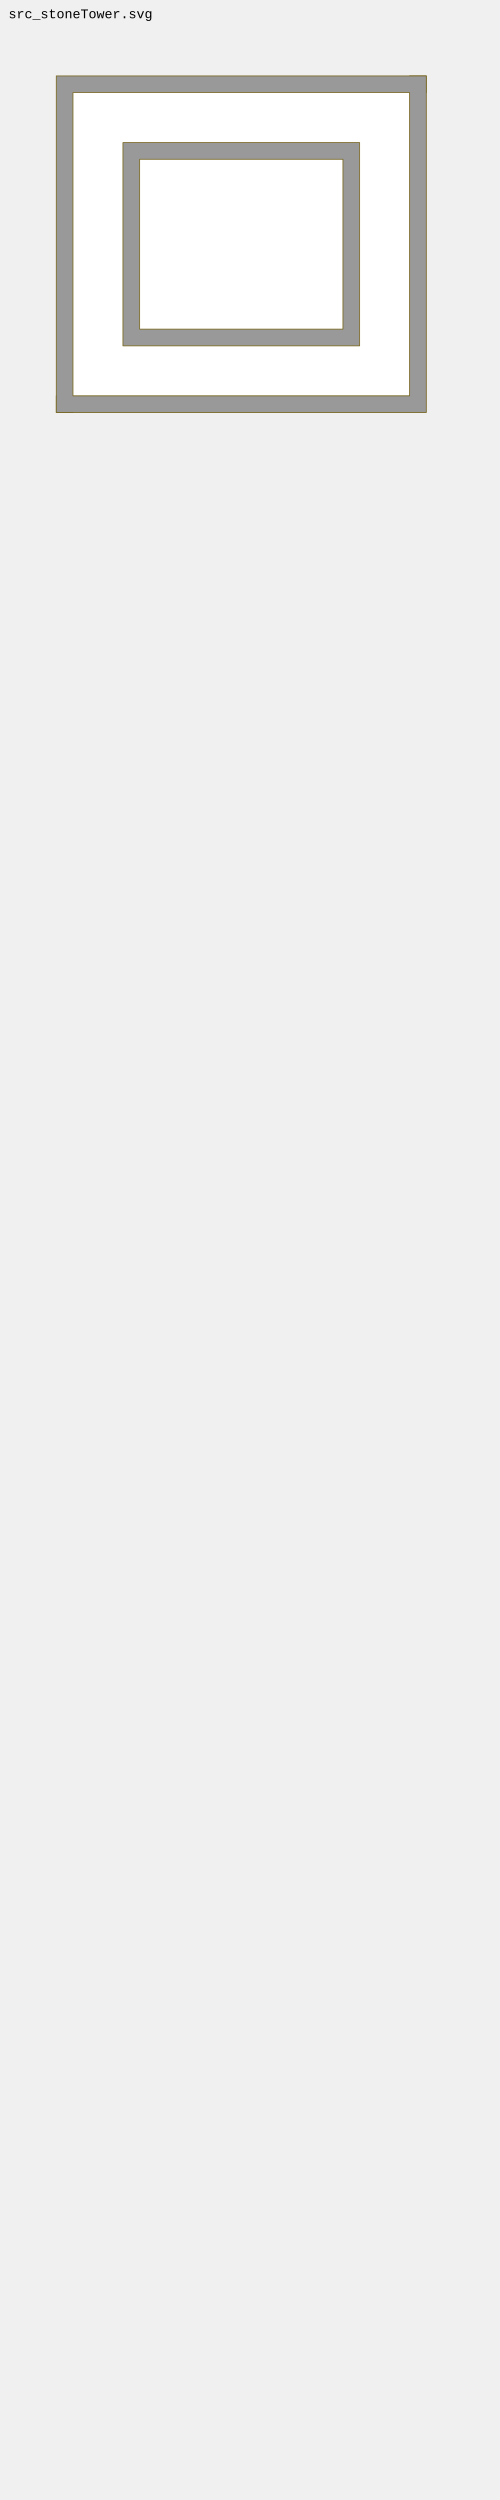
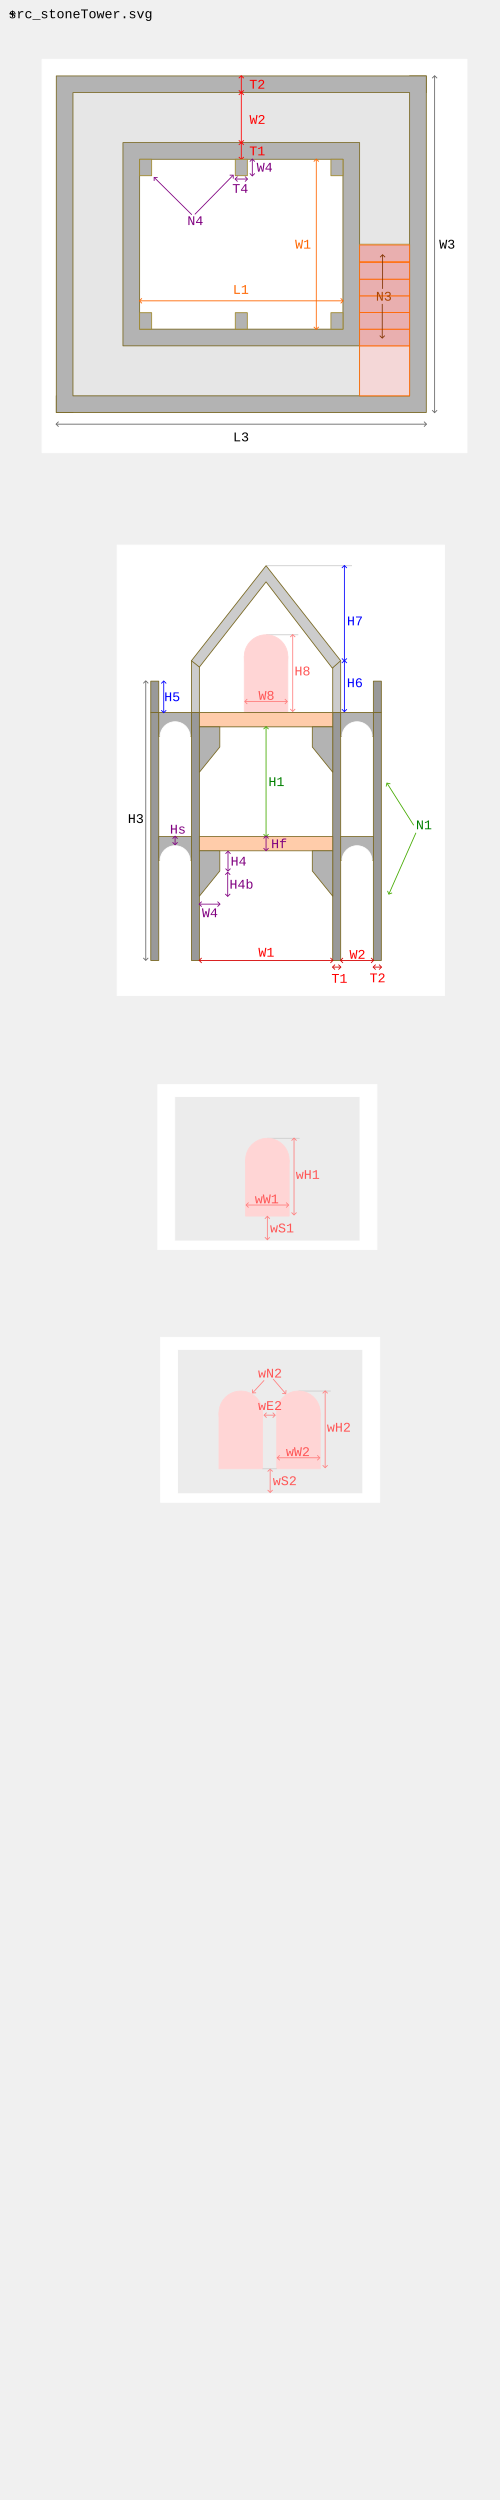
<svg xmlns="http://www.w3.org/2000/svg" width="600" height="3000" viewBox="0 0 158.75 793.75" version="1.1" id="svg1">
  <defs id="defs1">
+     <rect x="486.516" y="1588.834" width="50.904" height="43.696" id="rect46" />
+     <rect x="333.791" y="1521.645" width="49.162" height="30.898" id="rect44" />
+     <rect x="463.151" y="596.936" width="61.796" height="47.143" id="rect41" />
+     <rect x="204.742" y="722.341" width="28.605" height="22.762" id="rect39" />
+     <rect x="192.129" y="738.783" width="28.38" height="22.435" id="rect38" />
+     <rect x="137.926" y="723.076" width="40.356" height="38.543" id="rect36" />
+     <rect x="144.615" y="738.684" width="33.667" height="30.579" id="rect35" />
+     <rect x="225.205" y="804.94" width="28.668" height="36.313" id="rect34" />
+     <rect x="304.839" y="1061.179" width="38.647" height="34.168" id="rect33" />
+     <rect x="298.149" y="1048.191" width="37.587" height="31.963" id="rect32" />
+     <rect x="315.909" y="1059.131" width="33.843" height="29.179" id="rect31" />
+     <rect x="302.29" y="1048.191" width="33.128" height="40.119" id="rect30" />
+     <rect x="70.274" y="782.573" width="57.661" height="51.823" id="rect29" />
+     <rect x="287.63" y="901.18" width="34.986" height="19.821" id="rect28" />
+     <rect x="271.863" y="901.631" width="34.912" height="23.425" id="rect27" />
+     <rect x="300" y="917.172" width="33.804" height="22.524" id="rect26" />
+     <rect x="351.147" y="973.482" width="23.13" height="20.271" id="rect25" />
+     <rect x="64.418" y="747.342" width="36.489" height="44.597" id="rect24" />
+     <rect x="76.581" y="718.512" width="39.642" height="39.642" id="rect22" />
+     <rect x="279.674" y="273.622" width="30.898" height="28.668" id="rect18" />
+     <rect x="281.904" y="231.257" width="40.454" height="30.261" id="rect17" />
+     <rect x="573.007" y="220.734" width="33.335" height="32.885" id="rect12" />
+     <rect x="252.267" y="557.691" width="56.362" height="48.652" id="rect8" />
+     <rect x="426.152" y="560.394" width="65.896" height="43.246" id="rect7" />
+     <rect x="239.654" y="240.104" width="41.606" height="24.326" id="rect6" />
+     <rect x="283.801" y="265.782" width="51.805" height="27.271" id="rect5" />
+     <rect x="260.826" y="341.912" width="50.003" height="30.182" id="rect4" />
+     <marker style="overflow:visible" id="ArrowWide" refX="0" refY="0" orient="auto-start-reverse" markerWidth="1" markerHeight="1" viewBox="0 0 1 1" preserveAspectRatio="xMidYMid">
+       <path style="fill:none;stroke:context-stroke;stroke-width:1;stroke-linecap:butt" d="M 3,-3 0,0 3,3" transform="rotate(180,0.125,0)" id="path2" />
+     </marker>
    <rect x="10.193" y="7.645" width="280.311" height="84.093" id="rect1" />
+     <marker style="overflow:visible" id="ArrowWide-7" refX="0" refY="0" orient="auto-start-reverse" markerWidth="1" markerHeight="1" viewBox="0 0 1 1" preserveAspectRatio="xMidYMid">
+       <path style="fill:none;stroke:context-stroke;stroke-width:1;stroke-linecap:butt" d="M 3,-3 0,0 3,3" transform="rotate(180,0.125,0)" id="path2-5" />
+     </marker>
+     <rect x="239.654" y="240.104" width="41.606" height="24.326" id="rect6-5" />
+     <rect x="283.801" y="265.782" width="51.805" height="27.271" id="rect5-0" />
+     <marker style="overflow:visible" id="ArrowWide-4" refX="0" refY="0" orient="auto-start-reverse" markerWidth="1" markerHeight="1" viewBox="0 0 1 1" preserveAspectRatio="xMidYMid">
+       <path style="fill:none;stroke:context-stroke;stroke-width:1;stroke-linecap:butt" d="M 3,-3 0,0 3,3" transform="rotate(180,0.125,0)" id="path2-3" />
+     </marker>
+     <marker style="overflow:visible" id="ArrowWide-43" refX="0" refY="0" orient="auto-start-reverse" markerWidth="1" markerHeight="1" viewBox="0 0 1 1" preserveAspectRatio="xMidYMid">
+       <path style="fill:none;stroke:context-stroke;stroke-width:1;stroke-linecap:butt" d="M 3,-3 0,0 3,3" transform="rotate(180,0.125,0)" id="path2-1" />
+     </marker>
+     <marker style="overflow:visible" id="ArrowWide-43-9" refX="0" refY="0" orient="auto-start-reverse" markerWidth="1" markerHeight="1" viewBox="0 0 1 1" preserveAspectRatio="xMidYMid">
+       <path style="fill:none;stroke:context-stroke;stroke-width:1;stroke-linecap:butt" d="M 3,-3 0,0 3,3" transform="rotate(180,0.125,0)" id="path2-1-2" />
+     </marker>
+     <marker style="overflow:visible" id="ArrowWide-43-9-4" refX="0" refY="0" orient="auto-start-reverse" markerWidth="1" markerHeight="1" viewBox="0 0 1 1" preserveAspectRatio="xMidYMid">
+       <path style="fill:none;stroke:context-stroke;stroke-width:1;stroke-linecap:butt" d="M 3,-3 0,0 3,3" transform="rotate(180,0.125,0)" id="path2-1-2-8" />
+     </marker>
+     <marker style="overflow:visible" id="ArrowWide-43-9-2" refX="0" refY="0" orient="auto-start-reverse" markerWidth="1" markerHeight="1" viewBox="0 0 1 1" preserveAspectRatio="xMidYMid">
+       <path style="fill:none;stroke:context-stroke;stroke-width:1;stroke-linecap:butt" d="M 3,-3 0,0 3,3" transform="rotate(180,0.125,0)" id="path2-1-2-6" />
+     </marker>
+     <marker style="overflow:visible" id="ArrowWide-49" refX="0" refY="0" orient="auto-start-reverse" markerWidth="1" markerHeight="1" viewBox="0 0 1 1" preserveAspectRatio="xMidYMid">
+       <path style="fill:none;stroke:context-stroke;stroke-width:1;stroke-linecap:butt" d="M 3,-3 0,0 3,3" transform="rotate(180,0.125,0)" id="path2-0" />
+     </marker>
+     <rect x="426.152" y="560.394" width="65.896" height="43.246" id="rect7-5" />
+     <marker style="overflow:visible" id="ArrowWide-9" refX="0" refY="0" orient="auto-start-reverse" markerWidth="1" markerHeight="1" viewBox="0 0 1 1" preserveAspectRatio="xMidYMid">
+       <path style="fill:none;stroke:context-stroke;stroke-width:1;stroke-linecap:butt" d="M 3,-3 0,0 3,3" transform="rotate(180,0.125,0)" id="path2-39" />
+     </marker>
+     <marker style="overflow:visible" id="ArrowWide-9-1" refX="0" refY="0" orient="auto-start-reverse" markerWidth="1" markerHeight="1" viewBox="0 0 1 1" preserveAspectRatio="xMidYMid">
+       <path style="fill:none;stroke:context-stroke;stroke-width:1;stroke-linecap:butt" d="M 3,-3 0,0 3,3" transform="rotate(180,0.125,0)" id="path2-39-5" />
+     </marker>
+     <marker style="overflow:visible" id="ArrowWide-47" refX="0" refY="0" orient="auto-start-reverse" markerWidth="1" markerHeight="1" viewBox="0 0 1 1" preserveAspectRatio="xMidYMid">
+       <path style="fill:none;stroke:context-stroke;stroke-width:1;stroke-linecap:butt" d="M 3,-3 0,0 3,3" transform="rotate(180,0.125,0)" id="path2-6" />
+     </marker>
+     <marker style="overflow:visible" id="ArrowWide-8" refX="0" refY="0" orient="auto-start-reverse" markerWidth="1" markerHeight="1" viewBox="0 0 1 1" preserveAspectRatio="xMidYMid">
+       <path style="fill:none;stroke:context-stroke;stroke-width:1;stroke-linecap:butt" d="M 3,-3 0,0 3,3" transform="rotate(180,0.125,0)" id="path2-8" />
+     </marker>
+     <marker style="overflow:visible" id="ArrowWide-3" refX="0" refY="0" orient="auto-start-reverse" markerWidth="1" markerHeight="1" viewBox="0 0 1 1" preserveAspectRatio="xMidYMid">
+       <path style="fill:none;stroke:context-stroke;stroke-width:1;stroke-linecap:butt" d="M 3,-3 0,0 3,3" transform="rotate(180,0.125,0)" id="path2-03" />
+     </marker>
+     <rect x="225.205" y="804.94" width="28.668" height="36.313" id="rect34-9" />
+     <marker style="overflow:visible" id="ArrowWide-47-5" refX="0" refY="0" orient="auto-start-reverse" markerWidth="1" markerHeight="1" viewBox="0 0 1 1" preserveAspectRatio="xMidYMid">
+       <path style="fill:none;stroke:context-stroke;stroke-width:1;stroke-linecap:butt" d="M 3,-3 0,0 3,3" transform="rotate(180,0.125,0)" id="path2-6-4" />
+     </marker>
+     <rect x="192.129" y="738.783" width="38.573" height="23.072" id="rect38-5" />
+     <rect x="204.742" y="722.341" width="48.992" height="24.037" id="rect39-9" />
+     <marker style="overflow:visible" id="ArrowWide-3-2" refX="0" refY="0" orient="auto-start-reverse" markerWidth="1" markerHeight="1" viewBox="0 0 1 1" preserveAspectRatio="xMidYMid">
+       <path style="fill:none;stroke:context-stroke;stroke-width:1;stroke-linecap:butt" d="M 3,-3 0,0 3,3" transform="rotate(180,0.125,0)" id="path2-03-1" />
+     </marker>
+     <marker style="overflow:visible" id="ArrowWide-3-5" refX="0" refY="0" orient="auto-start-reverse" markerWidth="1" markerHeight="1" viewBox="0 0 1 1" preserveAspectRatio="xMidYMid">
+       <path style="fill:none;stroke:context-stroke;stroke-width:1;stroke-linecap:butt" d="M 3,-3 0,0 3,3" transform="rotate(180,0.125,0)" id="path2-03-0" />
+     </marker>
+     <marker style="overflow:visible" id="ArrowWide-47-5-4" refX="0" refY="0" orient="auto-start-reverse" markerWidth="1" markerHeight="1" viewBox="0 0 1 1" preserveAspectRatio="xMidYMid">
+       <path style="fill:none;stroke:context-stroke;stroke-width:1;stroke-linecap:butt" d="M 3,-3 0,0 3,3" transform="rotate(180,0.125,0)" id="path2-6-4-6" />
+     </marker>
+     <rect x="192.129" y="738.783" width="38.573" height="23.072" id="rect38-5-5" />
+     <rect x="204.742" y="722.341" width="48.992" height="24.037" id="rect39-9-8" />
+     <marker style="overflow:visible" id="ArrowWide-3-2-6" refX="0" refY="0" orient="auto-start-reverse" markerWidth="1" markerHeight="1" viewBox="0 0 1 1" preserveAspectRatio="xMidYMid">
+       <path style="fill:none;stroke:context-stroke;stroke-width:1;stroke-linecap:butt" d="M 3,-3 0,0 3,3" transform="rotate(180,0.125,0)" id="path2-03-1-2" />
+     </marker>
+     <rect x="333.791" y="1521.645" width="49.162" height="30.898" id="rect44-4" />
+     <marker style="overflow:visible" id="ArrowWide-47-5-4-3" refX="0" refY="0" orient="auto-start-reverse" markerWidth="1" markerHeight="1" viewBox="0 0 1 1" preserveAspectRatio="xMidYMid">
+       <path style="fill:none;stroke:context-stroke;stroke-width:1;stroke-linecap:butt" d="M 3,-3 0,0 3,3" transform="rotate(180,0.125,0)" id="path2-6-4-6-3" />
+     </marker>
+     <rect x="192.129" y="738.783" width="38.573" height="23.072" id="rect38-5-5-0" />
  </defs>
  <g id="layer1">
+     <rect style="fill:#ffffff;stroke:#ffffff;stroke-width:0.265;stroke-linejoin:round" id="rect45" width="69.577" height="52.378" x="50.099" y="344.365" />
+     <rect style="fill:#ececec;stroke:#ffffff;stroke-width:0.265;stroke-linejoin:round" id="rect43" width="58.827" height="45.848" x="55.474" y="348.175" />
+     <rect style="fill:#ffffff;stroke:#ffffff;stroke-width:0.265;stroke-linejoin:round" id="rect42" width="103.933" height="143.027" x="37.187" y="173.062" />
+     <path style="fill:#ffd5d5;stroke:#cccccc;stroke-width:0.265;stroke-linejoin:round" d="M 84.472,201.538 H 94.71" id="path37-4" />
+     <path style="fill:#ffd5d5;stroke:#cccccc;stroke-width:0.265;stroke-linejoin:round" d="M 84.472,179.609 H 111.754" id="path37" />
+     <circle style="fill:#ffd5d5;stroke:#ffd5d5;stroke-width:0.265;stroke-linejoin:round" id="path36" cx="84.472" cy="208.449" r="6.911" />
+     <rect style="fill:#ffd5d5;stroke:#ffd5d5;stroke-width:0.265;stroke-linejoin:round" id="rect37" width="13.822" height="17.769" x="77.561" y="208.449" />
+     <rect style="fill:#ffffff;stroke:#ffffff;stroke-width:0.265;stroke-linejoin:round;stroke-dasharray:none" id="rect9" width="134.922" height="124.91" x="13.349" y="18.832" />
    <rect style="fill:none;stroke:#786721;stroke-width:0.265;stroke-linejoin:round" id="rect3-1" width="5.292" height="5.292" x="130.055" y="24.109" />
    <rect style="fill:none;stroke:#786721;stroke-width:0.265;stroke-linejoin:round" id="rect3" width="5.292" height="5.292" x="108.889" y="45.276" />
    <rect style="fill:none;stroke:#786721;stroke-width:0.265;stroke-linejoin:round" id="rect3-36" width="15.875" height="15.875" x="114.18" y="29.401" />
    <rect style="fill:none;stroke:#786721;stroke-width:0.265;stroke-linejoin:round" id="rect3-36-9" width="15.875" height="15.875" x="23.164" y="109.798" />
    <rect style="fill:none;stroke:#786721;stroke-width:0.265;stroke-linejoin:round" id="rect3-1-7" width="5.292" height="5.292" x="17.873" y="125.673" />
    <rect style="fill:none;stroke:#786721;stroke-width:0.265;stroke-linejoin:round" id="rect3-3" width="5.292" height="5.292" x="39.039" y="104.506" />
-     <rect style="fill:#999999;stroke:#786721;stroke-width:0.265;stroke-linejoin:round" id="rect2-1-0-7" width="117.475" height="106.855" x="17.873" y="24.109" ry="0" />
-     <rect style="fill:#ffffff;stroke:#786721;stroke-width:0.265;stroke-linejoin:round" id="rect2-1-0" width="106.891" height="96.272" x="23.164" y="29.401" ry="0" />
-     <text xml:space="preserve" transform="scale(0.2645833)" id="text1" style="font-size:16px;line-height:normal;font-family:'Liberation Mono';-inkscape-font-specification:'Liberation Mono';text-decoration-color:#000000;white-space:pre;shape-inside:url(#rect1);fill:#000000;stroke-width:1;-inkscape-stroke:none;stop-color:#000000">
-       <tspan x="10.193" y="21.881" id="tspan2">src_stoneTower.svg</tspan>
-     </text>
-     <rect style="fill:#999999;stroke:#786721;stroke-width:0.265;stroke-linejoin:round" id="rect2-1" width="75.141" height="64.522" x="39.039" y="45.276" ry="0" />
+     <rect style="fill:#b3b3b3;stroke:#786721;stroke-width:0.265;stroke-linejoin:round" id="rect2-1-0-7" width="117.475" height="106.855" x="17.873" y="24.109" ry="0" />
+     <rect style="fill:#e6e6e6;stroke:#786721;stroke-width:0.265;stroke-linejoin:round" id="rect2-1-0" width="106.891" height="96.272" x="23.164" y="29.401" ry="0" />
+     <text xml:space="preserve" transform="scale(0.2645833)" id="text1" style="font-size:16px;line-height:normal;font-family:'Liberation Mono';-inkscape-font-specification:'Liberation Mono';text-decoration-color:#000000;white-space:pre;shape-inside:url(#rect1);display:inline;fill:#000000;stroke-width:1;-inkscape-stroke:none;stop-color:#000000">
+       <tspan x="10.193" y="21.881" id="tspan4">src_stoneTower.svg</tspan>
+     </text>
+     <rect style="fill:#b3b3b3;stroke:#786721;stroke-width:0.265;stroke-linejoin:round" id="rect2-1" width="75.141" height="64.522" x="39.039" y="45.276" ry="0" />
    <rect style="fill:#ffffff;stroke:#786721;stroke-width:0.265;stroke-linejoin:round" id="rect2" width="64.558" height="53.939" x="44.331" y="50.568" ry="0" />
+     <rect style="fill:#b3b3b3;stroke:#a0892c;stroke-width:0.265;stroke-linejoin:round" id="rect11-2" width="3.821" height="5.222" x="105.067" y="50.568" />
+     <rect style="fill:#b3b3b3;stroke:#a0892c;stroke-width:0.265;stroke-linejoin:round" id="rect11-18" width="3.821" height="5.222" x="44.331" y="50.568" />
+     <path style="fill:#999999;stroke:#ff6600;stroke-width:0.265;stroke-linejoin:round;stroke-dasharray:none;marker-start:url(#ArrowWide);marker-end:url(#ArrowWide)" d="M 100.422,50.568 V 104.506" id="path1" />
+     <path style="fill:#999999;stroke:#ff6600;stroke-width:0.265;stroke-linejoin:round;stroke-dasharray:none;marker-start:url(#ArrowWide);marker-end:url(#ArrowWide)" d="M 44.331,95.51 H 108.889" id="path3" />
+     <text xml:space="preserve" transform="matrix(0.2645833,0,0,0.2645833,4.916521,-0.9340915)" id="text3" style="font-size:16px;line-height:normal;font-family:'Liberation Mono';-inkscape-font-specification:'Liberation Mono';text-decoration-color:#000000;white-space:pre;shape-inside:url(#rect4);display:inline;fill:#ff6600;stroke-width:1;-inkscape-stroke:none;stop-color:#000000">
+       <tspan x="260.826" y="356.149" id="tspan5">L1</tspan>
+     </text>
+     <text xml:space="preserve" transform="matrix(0.2645833,0,0,0.2645833,18.59851,4.843104)" id="text4" style="font-size:16px;line-height:normal;font-family:'Liberation Mono';-inkscape-font-specification:'Liberation Mono';text-decoration-color:#000000;white-space:pre;shape-inside:url(#rect5);display:inline;fill:#ff6600;stroke-width:1;-inkscape-stroke:none;stop-color:#000000">
+       <tspan x="283.801" y="280.018" id="tspan6">W1</tspan>
+     </text>
+     <path style="fill:#55d400;stroke:#ff0000;stroke-width:0.265;stroke-linejoin:round;stroke-dasharray:none;marker-start:url(#ArrowWide);marker-end:url(#ArrowWide)" d="m 76.61,45.276 v 5.292" id="path5" />
+     <text xml:space="preserve" transform="matrix(0.2645833,0,0,0.2645833,15.73293,-17.9787)" id="text5" style="font-size:16px;line-height:normal;font-family:'Liberation Mono';-inkscape-font-specification:'Liberation Mono';text-decoration-color:#000000;white-space:pre;shape-inside:url(#rect6);display:inline;fill:#ff0000;stroke:none;stroke-width:1;-inkscape-stroke:none;stop-color:#000000">
+       <tspan x="239.654" y="254.342" id="tspan7">T1</tspan>
+     </text>
+     <path style="fill:#55d400;stroke:#ff0000;stroke-width:0.265;stroke-linejoin:round;stroke-dasharray:none;marker-start:url(#ArrowWide-7);marker-end:url(#ArrowWide-7)" d="m 76.61,24.109 v 5.292" id="path5-9" />
+     <text xml:space="preserve" transform="matrix(0.2645833,0,0,0.2645833,15.73292,-39.14536)" id="text5-1" style="font-size:16px;line-height:normal;font-family:'Liberation Mono';-inkscape-font-specification:'Liberation Mono';text-decoration-color:#000000;white-space:pre;shape-inside:url(#rect6-5);display:inline;fill:#ff0000;stroke:none;stroke-width:1;-inkscape-stroke:none;stop-color:#000000">
+       <tspan x="239.654" y="254.342" id="tspan8">T2</tspan>
+     </text>
+     <path style="fill:#55d400;stroke:#ff0000;stroke-width:0.265;stroke-linejoin:round;stroke-dasharray:none;marker-start:url(#ArrowWide);marker-end:url(#ArrowWide)" d="m 76.61,29.401 3e-6,15.875" id="path6" />
+     <text xml:space="preserve" transform="matrix(0.2645833,0,0,0.2645833,4.13105,-34.75579)" id="text4-6" style="font-size:16px;line-height:normal;font-family:'Liberation Mono';-inkscape-font-specification:'Liberation Mono';text-decoration-color:#000000;white-space:pre;shape-inside:url(#rect5-0);display:inline;fill:#ff0000;stroke:none;stroke-width:1;-inkscape-stroke:none;stop-color:#000000">
+       <tspan x="283.801" y="280.018" id="tspan9">W2</tspan>
+     </text>
+     <path style="fill:#ff0000;stroke:#666666;stroke-width:0.265;stroke-linejoin:round;stroke-dasharray:none;marker-start:url(#ArrowWide);marker-end:url(#ArrowWide)" d="M 137.993,24.109 V 130.965" id="path7" />
+     <text xml:space="preserve" transform="matrix(0.2645833,0,0,0.2645833,26.69535,-73.10563)" id="text7" style="font-size:16px;line-height:normal;font-family:'Liberation Mono';-inkscape-font-specification:'Liberation Mono';text-decoration-color:#000000;white-space:pre;shape-inside:url(#rect7);display:inline;fill:#000000;stroke-width:1;-inkscape-stroke:none;stop-color:#000000">
+       <tspan x="426.152" y="574.631" id="tspan10">W3</tspan>
+     </text>
+     <path style="fill:#ff0000;stroke:#666666;stroke-width:0.265;stroke-linejoin:round;stroke-dasharray:none;marker-start:url(#ArrowWide);marker-end:url(#ArrowWide)" d="M 17.873,134.669 H 135.347" id="path8" />
+     <text xml:space="preserve" transform="matrix(0.2645833,0,0,0.2645833,7.245061,-11.20375)" id="text8" style="font-size:16px;line-height:normal;font-family:'Liberation Mono';-inkscape-font-specification:'Liberation Mono';text-decoration-color:#000000;white-space:pre;shape-inside:url(#rect8);display:inline;fill:#000000;stroke-width:1;-inkscape-stroke:none;stop-color:#000000">
+       <tspan x="252.268" y="571.928" id="tspan11">L3</tspan>
+     </text>
+     <rect style="fill:#ffffff;stroke:#a0892c;stroke-width:0.265;stroke-linejoin:round" id="rect10" width="15.875" height="48.136" x="114.18" y="77.537" />
+     <rect style="fill:#e9afaf;stroke:#ff6600;stroke-width:0.265;stroke-linejoin:round" id="rect40-7-1-5" width="15.875" height="5.292" x="114.18" y="93.923" />
+     <rect style="fill:#b3b3b3;stroke:#a0892c;stroke-width:0.265;stroke-linejoin:round" id="rect11" width="3.821" height="5.222" x="44.331" y="99.284" />
+     <rect style="fill:#b3b3b3;stroke:#a0892c;stroke-width:0.265;stroke-linejoin:round" id="rect11-3" width="3.821" height="5.222" x="105.067" y="99.284" />
+     <rect style="fill:#b3b3b3;stroke:#a0892c;stroke-width:0.265;stroke-linejoin:round" id="rect11-1" width="3.821" height="5.222" x="74.699" y="99.284" />
+     <rect style="fill:#b3b3b3;stroke:#a0892c;stroke-width:0.265;stroke-linejoin:round" id="rect11-36" width="3.821" height="5.222" x="74.699" y="50.568" />
+     <path style="fill:#b3b3b3;stroke:#800080;stroke-width:0.265;stroke-linejoin:round;marker-start:url(#ArrowWide)" d="M 48.987,56.376 60.905,68.176" id="path11" />
+     <path style="fill:#b3b3b3;stroke:#800080;stroke-width:0.265;stroke-linejoin:round;marker-end:url(#ArrowWide)" d="M 61.859,68.057 74.002,55.653" id="path12" />
+     <text xml:space="preserve" transform="matrix(0.2645833,0,0,0.2645833,-92.13297,9.296729)" id="text12" style="font-size:16px;line-height:normal;font-family:'Liberation Mono';-inkscape-font-specification:'Liberation Mono';text-decoration-color:#000000;white-space:pre;shape-inside:url(#rect12);display:inline;fill:#800080;stroke-width:1;-inkscape-stroke:none;stop-color:#000000">
+       <tspan x="573.008" y="234.971" id="tspan12">N4</tspan>
+     </text>
+     <path style="fill:#800080;stroke:#800080;stroke-width:0.265;stroke-linejoin:round;marker-start:url(#ArrowWide);marker-end:url(#ArrowWide)" d="m 80.108,50.568 v 5.222" id="path16" />
+     <path style="fill:#800080;stroke:#800080;stroke-width:0.265;stroke-linejoin:round;marker-start:url(#ArrowWide);marker-end:url(#ArrowWide)" d="m 74.699,56.848 h 3.821" id="path17" />
+     <text xml:space="preserve" transform="matrix(0.2645833,0,0,0.2645833,-0.8427923,-3.708286)" id="text17" style="font-size:16px;line-height:normal;font-family:'Liberation Mono';-inkscape-font-specification:'Liberation Mono';text-decoration-color:#000000;white-space:pre;shape-inside:url(#rect17);display:inline;fill:#800080;stroke-width:1;-inkscape-stroke:none;stop-color:#000000">
+       <tspan x="281.904" y="245.494" id="tspan13">T4</tspan>
+     </text>
+     <text xml:space="preserve" transform="matrix(0.2645833,0,0,0.2645833,7.500852,-21.65976)" id="text18" style="font-size:16px;line-height:normal;font-family:'Liberation Mono';-inkscape-font-specification:'Liberation Mono';text-decoration-color:#000000;white-space:pre;shape-inside:url(#rect18);display:inline;fill:#800080;stroke-width:1;-inkscape-stroke:none;stop-color:#000000">
+       <tspan x="279.674" y="287.859" id="tspan14">W4</tspan>
+     </text>
+     <rect style="fill:#999999;stroke:#786721;stroke-width:0.265;stroke-linejoin:round" id="rect19" width="2.528" height="78.717" x="47.871" y="226.218" />
+     <rect style="fill:#999999;stroke:#786721;stroke-width:0.265;stroke-linejoin:round" id="rect19-2" width="2.528" height="78.717" x="60.776" y="226.218" />
+     <rect style="fill:#999999;stroke:#786721;stroke-width:0.265;stroke-linejoin:round" id="rect19-2-3" width="2.528" height="9.945" x="47.871" y="216.273" />
+     <rect style="fill:#999999;stroke:#786721;stroke-width:0.265;stroke-linejoin:round" id="rect19-3" width="2.528" height="78.717" x="105.638" y="226.218" />
+     <rect style="fill:#999999;stroke:#786721;stroke-width:0.265;stroke-linejoin:round" id="rect19-2-1" width="2.528" height="78.717" x="118.544" y="226.218" />
+     <rect style="fill:#999999;stroke:#786721;stroke-width:0.265;stroke-linejoin:round" id="rect19-2-3-4" width="2.528" height="9.945" x="118.544" y="216.273" />
+     <rect style="fill:#ffccaa;stroke:#786721;stroke-width:0.265;stroke-linejoin:round" id="rect20" width="42.333" height="4.551" x="63.305" y="226.218" />
+     <path style="fill:#b3b3b3;stroke:#786721;stroke-width:0.265;stroke-linejoin:round" d="m 63.305,230.77 h 6.478 v 6.405 l -6.478,8.007 z" id="path20" />
+     <path style="fill:#b3b3b3;stroke:#786721;stroke-width:0.265;stroke-linejoin:round" d="m 105.638,230.77 h -6.478 v 6.405 l 6.478,8.007 z" id="path20-1" />
+     <rect style="fill:#b3b3b3;stroke:#786721;stroke-width:0.265;stroke-linejoin:round" id="rect21" width="10.378" height="7.572" x="108.167" y="226.218" />
+     <circle style="fill:#ffffff;stroke:#ffffff;stroke-width:0.265;stroke-linejoin:round" id="path21" cx="113.355" cy="233.921" r="4.767" />
+     <rect style="fill:#b3b3b3;stroke:#786721;stroke-width:0.265;stroke-linejoin:round" id="rect21-4" width="10.378" height="7.572" x="50.399" y="226.218" />
+     <circle style="fill:#ffffff;stroke:#ffffff;stroke-width:0.265;stroke-linejoin:round" id="path21-7" cx="55.588" cy="233.921" r="4.767" />
+     <rect style="fill:#ffccaa;stroke:#786721;stroke-width:0.265;stroke-linejoin:round" id="rect20-3" width="42.333" height="4.551" x="63.305" y="265.576" />
+     <path style="fill:#b3b3b3;stroke:#786721;stroke-width:0.265;stroke-linejoin:round" d="m 63.305,270.128 h 6.478 v 6.405 l -6.478,8.007 z" id="path20-7" />
+     <path style="fill:#b3b3b3;stroke:#786721;stroke-width:0.265;stroke-linejoin:round" d="m 105.638,270.128 h -6.478 v 6.405 l 6.478,8.007 z" id="path20-1-4" />
+     <rect style="fill:#b3b3b3;stroke:#786721;stroke-width:0.265;stroke-linejoin:round" id="rect21-5" width="10.378" height="7.572" x="108.167" y="265.576" />
+     <circle style="fill:#ffffff;stroke:#ffffff;stroke-width:0.265;stroke-linejoin:round" id="path21-2" cx="113.355" cy="273.28" r="4.767" />
+     <rect style="fill:#b3b3b3;stroke:#786721;stroke-width:0.265;stroke-linejoin:round" id="rect21-4-5" width="10.378" height="7.572" x="50.399" y="265.576" />
+     <circle style="fill:#ffffff;stroke:#ffffff;stroke-width:0.265;stroke-linejoin:round" id="path21-7-4" cx="55.588" cy="273.28" r="4.767" />
+     <path style="fill:#ffffff;stroke:#44aa00;stroke-width:0.265;stroke-linejoin:round;marker-start:url(#ArrowWide);marker-end:url(#ArrowWide)" d="m 84.472,230.77 2.9e-5,34.807" id="path22" />
+     <text xml:space="preserve" transform="matrix(0.2645833,0,0,0.2645833,64.95791,55.69431)" id="text22" style="font-size:16px;line-height:normal;font-family:'Liberation Mono';-inkscape-font-specification:'Liberation Mono';text-decoration-color:#000000;white-space:pre;shape-inside:url(#rect22);display:inline;fill:#008000;stroke-width:1;-inkscape-stroke:none;stop-color:#000000">
+       <tspan x="76.582" y="732.748" id="tspan15">H1</tspan>
+     </text>
+     <path style="fill:#008000;stroke:#44aa00;stroke-width:0.265;stroke-linejoin:round;marker-start:url(#ArrowWide)" d="m 123.48,283.838 8.582,-19.428" id="path23" />
+     <path style="fill:#008000;stroke:#44aa00;stroke-width:0.265;stroke-linejoin:round;marker-start:url(#ArrowWide)" d="m 122.884,248.677 8.462,13.349" id="path24" />
+     <text xml:space="preserve" transform="matrix(0.2645833,0,0,0.2645833,115.0172,61.78908)" id="text24" style="font-size:16px;line-height:normal;font-family:'Liberation Mono';-inkscape-font-specification:'Liberation Mono';text-decoration-color:#000000;white-space:pre;shape-inside:url(#rect24);display:inline;fill:#008000;stroke-width:1;-inkscape-stroke:none;stop-color:#000000">
+       <tspan x="64.418" y="761.578" id="tspan16">N1</tspan>
+     </text>
+     <path style="fill:#008000;stroke:#d40000;stroke-width:0.265;stroke-linejoin:round;marker-start:url(#ArrowWide);marker-end:url(#ArrowWide)" d="m 105.638,307.052 h 2.528" id="path25" />
+     <text xml:space="preserve" transform="matrix(0.2645833,0,0,0.2645833,12.32034,50.70452)" id="text25" style="font-size:16px;line-height:normal;font-family:'Liberation Mono';-inkscape-font-specification:'Liberation Mono';text-decoration-color:#000000;white-space:pre;shape-inside:url(#rect25);fill:#ff0000;stroke-width:1;-inkscape-stroke:none;stop-color:#000000">
+       <tspan x="351.146" y="987.719" id="tspan17">T1</tspan>
+     </text>
+     <path style="fill:#ff0000;stroke:#d40000;stroke-width:0.265;stroke-linejoin:round;marker-start:url(#ArrowWide);marker-end:url(#ArrowWide)" d="m 63.305,304.935 h 42.333" id="path26" />
+     <text xml:space="preserve" transform="matrix(0.2645833,0,0,0.2645833,2.658425,57.30293)" id="text26" style="font-size:16px;line-height:normal;font-family:'Liberation Mono';-inkscape-font-specification:'Liberation Mono';text-decoration-color:#000000;white-space:pre;shape-inside:url(#rect26);fill:#ff0000;stroke-width:1;-inkscape-stroke:none;stop-color:#000000">
+       <tspan x="300" y="931.408" id="tspan18">W1</tspan>
+     </text>
+     <path style="fill:#ff0000;stroke:#d40000;stroke-width:0.265;stroke-linejoin:round;marker-start:url(#ArrowWide);marker-end:url(#ArrowWide)" d="m 108.167,304.935 h 10.378" id="path27" />
+     <path style="fill:#008000;stroke:#d40000;stroke-width:0.265;stroke-linejoin:round;marker-start:url(#ArrowWide-4);marker-end:url(#ArrowWide-4)" d="m 118.544,307.052 h 2.528" id="path25-6" />
+     <text xml:space="preserve" transform="matrix(0.2645833,0,0,0.2645833,45.40868,69.54481)" id="text27" style="font-size:16px;line-height:normal;font-family:'Liberation Mono';-inkscape-font-specification:'Liberation Mono';text-decoration-color:#000000;white-space:pre;shape-inside:url(#rect27);fill:#ff0000;stroke-width:1;-inkscape-stroke:none;stop-color:#000000">
+       <tspan x="271.863" y="915.867" id="tspan19">T2</tspan>
+     </text>
+     <text xml:space="preserve" transform="matrix(0.2645833,0,0,0.2645833,34.86296,62.20625)" id="text28" style="font-size:16px;line-height:normal;font-family:'Liberation Mono';-inkscape-font-specification:'Liberation Mono';text-decoration-color:#000000;white-space:pre;shape-inside:url(#rect28);fill:#ff0000;stroke-width:1;-inkscape-stroke:none;stop-color:#000000">
+       <tspan x="287.629" y="915.416" id="tspan20">W2</tspan>
+     </text>
+     <path style="fill:#ff0000;stroke:#800080;stroke-width:0.265;stroke-linejoin:round;marker-start:url(#ArrowWide);marker-end:url(#ArrowWide)" d="m 63.305,287.062 h 6.478" id="path28" />
+     <text xml:space="preserve" transform="matrix(0.2645833,0,0,0.2645833,45.51743,80.38254)" id="text29" style="font-size:16px;line-height:normal;font-family:'Liberation Mono';-inkscape-font-specification:'Liberation Mono';text-decoration-color:#000000;white-space:pre;shape-inside:url(#rect29);fill:#800080;stroke-width:1;-inkscape-stroke:none;stop-color:#000000">
+       <tspan x="70.275" y="796.809" id="tspan21">W4</tspan>
+     </text>
+     <path style="fill:#ff0000;stroke:#800080;stroke-width:0.265;stroke-linejoin:round;marker-start:url(#ArrowWide-43);marker-end:url(#ArrowWide-43)" d="M 84.472,270.016 V 265.498" id="path28-0" />
+     <path style="fill:#ff0000;stroke:#800080;stroke-width:0.265;stroke-linejoin:round;marker-start:url(#ArrowWide-43-9);marker-end:url(#ArrowWide-43-9)" d="m 72.39,276.514 v -6.173" id="path28-0-9" />
+     <path style="fill:#ff0000;stroke:#800080;stroke-width:0.265;stroke-linejoin:round;marker-start:url(#ArrowWide-43-9-4);marker-end:url(#ArrowWide-43-9-4)" d="m 72.301,284.54 v -7.539" id="path28-0-9-2" />
+     <path style="fill:#ff0000;stroke:#800080;stroke-width:0.265;stroke-linejoin:round;marker-start:url(#ArrowWide-43-9-2);marker-end:url(#ArrowWide-43-9-2)" d="m 55.588,268.156 v -2.608" id="path28-0-9-1" />
+     <text xml:space="preserve" transform="matrix(0.2645833,0,0,0.2645833,6.087285,-11.81023)" id="text30" style="font-size:16px;line-height:normal;font-family:'Liberation Mono';-inkscape-font-specification:'Liberation Mono';text-decoration-color:#000000;white-space:pre;shape-inside:url(#rect30);fill:#800080;stroke-width:1;-inkscape-stroke:none;stop-color:#000000">
+       <tspan x="302.291" y="1062.428" id="tspan22">Hf</tspan>
+     </text>
+     <text xml:space="preserve" transform="matrix(0.2645833,0,0,0.2645833,-29.64219,-19.33154)" id="text31" style="font-size:16px;line-height:normal;font-family:'Liberation Mono';-inkscape-font-specification:'Liberation Mono';text-decoration-color:#000000;white-space:pre;shape-inside:url(#rect31);fill:#800080;stroke-width:1;-inkscape-stroke:none;stop-color:#000000">
+       <tspan x="315.908" y="1073.367" id="tspan23">Hs</tspan>
+     </text>
+     <text xml:space="preserve" transform="matrix(0.2645833,0,0,0.2645833,-5.669919,-6.279143)" id="text32" style="font-size:16px;line-height:normal;font-family:'Liberation Mono';-inkscape-font-specification:'Liberation Mono';text-decoration-color:#000000;white-space:pre;shape-inside:url(#rect32);fill:#800080;stroke-width:1;-inkscape-stroke:none;stop-color:#000000">
+       <tspan x="298.148" y="1062.428" id="tspan24">H4</tspan>
+     </text>
+     <text xml:space="preserve" transform="matrix(0.2645833,0,0,0.2645833,-7.801882,-2.38331)" id="text33" style="font-size:16px;line-height:normal;font-family:'Liberation Mono';-inkscape-font-specification:'Liberation Mono';text-decoration-color:#000000;white-space:pre;shape-inside:url(#rect33);fill:#800080;stroke-width:1;-inkscape-stroke:none;stop-color:#000000">
+       <tspan x="304.838" y="1075.416" id="tspan25">H4b</tspan>
+     </text>
+     <path style="fill:#ff0000;stroke:#666666;stroke-width:0.265;stroke-linejoin:round;stroke-dasharray:none;marker-start:url(#ArrowWide-49);marker-end:url(#ArrowWide-49)" d="m 46.283,216.229 v 88.627" id="path7-7" />
+     <text xml:space="preserve" transform="matrix(0.2645833,0,0,0.2645833,-72.16911,109.2623)" id="text7-7" style="font-size:16px;line-height:normal;font-family:'Liberation Mono';-inkscape-font-specification:'Liberation Mono';text-decoration-color:#000000;white-space:pre;shape-inside:url(#rect7-5);display:inline;fill:#000000;stroke-width:1;-inkscape-stroke:none;stop-color:#000000">
+       <tspan x="426.152" y="574.631" id="tspan26">H3</tspan>
+     </text>
+     <path style="fill:#800080;stroke:#0000ff;stroke-width:0.265;stroke-linejoin:round;marker-start:url(#ArrowWide);marker-end:url(#ArrowWide)" d="m 51.986,216.273 v 9.945" id="path33" />
+     <text xml:space="preserve" transform="matrix(0.2645833,0,0,0.2645833,-7.458549,5.878344)" id="text34" style="font-size:16px;line-height:normal;font-family:'Liberation Mono';-inkscape-font-specification:'Liberation Mono';text-decoration-color:#000000;white-space:pre;shape-inside:url(#rect34);fill:#0000ff;stroke-width:1;-inkscape-stroke:none;stop-color:#000000">
+       <tspan x="225.205" y="819.176" id="tspan27">H5</tspan>
+     </text>
+     <rect style="fill:#cccccc;stroke:#786721;stroke-width:0.265;stroke-linejoin:round" id="rect19-2-3-5" width="2.528" height="16.434" x="60.776" y="209.783" />
+     <rect style="fill:#cccccc;stroke:#786721;stroke-width:0.265;stroke-linejoin:round" id="rect19-2-3-5-8" width="2.528" height="16.434" x="105.638" y="209.783" />
+     <path style="fill:#800080;stroke:#0000ff;stroke-width:0.265;stroke-linejoin:round;marker-start:url(#ArrowWide-9);marker-end:url(#ArrowWide-9)" d="m 109.342,209.783 v 16.12" id="path33-5" />
+     <text xml:space="preserve" transform="matrix(0.2645833,0,0,0.2645833,71.86345,18.96305)" id="text35" style="font-size:16px;line-height:normal;font-family:'Liberation Mono';-inkscape-font-specification:'Liberation Mono';text-decoration-color:#000000;white-space:pre;shape-inside:url(#rect35);fill:#0000ff;stroke-width:1;-inkscape-stroke:none;stop-color:#000000">
+       <tspan x="144.615" y="752.92" id="tspan28">H6</tspan>
+     </text>
+     <path style="fill:#cccccc;stroke:#786721;stroke-width:0.265;stroke-linejoin:round" d="m 60.776,209.783 23.695,-30.174 23.695,30.174 -2.661,2.348 -21.034,-27.391 -21.167,27.054 z" id="path35" />
+     <path style="fill:#800080;stroke:#0000ff;stroke-width:0.265;stroke-linejoin:round;marker-start:url(#ArrowWide-9-1);marker-end:url(#ArrowWide-9-1)" d="M 109.342,179.609 V 209.783" id="path33-5-8" />
+     <text xml:space="preserve" transform="matrix(0.2645833,0,0,0.2645833,73.66128,3.455449)" id="text36" style="font-size:16px;line-height:normal;font-family:'Liberation Mono';-inkscape-font-specification:'Liberation Mono';text-decoration-color:#000000;white-space:pre;shape-inside:url(#rect36);fill:#0000ff;stroke-width:1;-inkscape-stroke:none;stop-color:#000000">
+       <tspan x="137.926" y="737.313" id="tspan29">H7</tspan>
+     </text>
+     <path style="fill:#ffd5d5;stroke:#ff8080;stroke-width:0.265;stroke-linejoin:round;marker-start:url(#ArrowWide);marker-end:url(#ArrowWide)" d="m 92.938,201.541 -1.9e-5,24.287" id="path38" />
+     <path style="fill:#ffd5d5;stroke:#ff8080;stroke-width:0.265;stroke-linejoin:round;marker-start:url(#ArrowWide-47);marker-end:url(#ArrowWide-47)" d="m 77.781,222.729 13.382,2e-5" id="path38-5" />
+     <text xml:space="preserve" transform="matrix(0.2645833,0,0,0.2645833,31.23654,22.94747)" id="text38" style="font-size:16px;line-height:normal;font-family:'Liberation Mono';-inkscape-font-specification:'Liberation Mono';text-decoration-color:#000000;white-space:pre;shape-inside:url(#rect38);fill:#ff5555;stroke-width:1;-inkscape-stroke:none;stop-color:#000000">
+       <tspan x="192.129" y="753.02" id="tspan30">W8</tspan>
+     </text>
+     <text xml:space="preserve" transform="matrix(0.2645833,0,0,0.2645833,39.31927,19.54697)" id="text39" style="font-size:16px;line-height:normal;font-family:'Liberation Mono';-inkscape-font-specification:'Liberation Mono';text-decoration-color:#000000;white-space:pre;shape-inside:url(#rect39);fill:#ff5555;stroke-width:1;-inkscape-stroke:none;stop-color:#000000">
+       <tspan x="204.742" y="736.576" id="tspan31">H8</tspan>
+     </text>
+     <rect style="fill:#f4d7d7;stroke:#ff6600;stroke-width:0.265;stroke-linejoin:round" id="rect40" width="15.875" height="15.875" x="114.18" y="109.798" />
+     <rect style="fill:#e9afaf;stroke:#ff6600;stroke-width:0.265;stroke-linejoin:round" id="rect40-7" width="15.875" height="5.292" x="114.18" y="104.506" />
+     <rect style="fill:#e9afaf;stroke:#ff6600;stroke-width:0.265;stroke-linejoin:round" id="rect40-7-1" width="15.875" height="5.292" x="114.18" y="99.215" />
+     <rect style="fill:#e9afaf;stroke:#ff6600;stroke-width:0.265;stroke-linejoin:round" id="rect40-7-1-1" width="15.875" height="5.292" x="114.18" y="88.631" />
+     <rect style="fill:#e9afaf;stroke:#ff6600;stroke-width:0.265;stroke-linejoin:round" id="rect40-7-1-3" width="15.875" height="5.292" x="114.18" y="83.34" />
+     <rect style="fill:#e9afaf;stroke:#ff6600;stroke-width:0.265;stroke-linejoin:round" id="rect40-7-1-0" width="15.875" height="5.292" x="114.18" y="77.784" />
+     <text xml:space="preserve" transform="matrix(0.2645833,0,0,0.2645833,-3.202611,-66.24348)" id="text40" style="font-size:16px;line-height:normal;font-family:'Liberation Mono';-inkscape-font-specification:'Liberation Mono';text-decoration-color:#000000;white-space:pre;shape-inside:url(#rect41);fill:#aa4400;stroke-width:1;-inkscape-stroke:none;stop-color:#000000">
+       <tspan x="463.15" y="611.172" id="tspan32">N3</tspan>
+     </text>
+     <path style="fill:#803300;stroke:#803300;stroke-width:0.265;stroke-linejoin:round;marker-end:url(#ArrowWide)" d="M 121.362,96.5 V 107.287" id="path41" />
+     <path style="fill:#803300;stroke:#803300;stroke-width:0.265;stroke-linejoin:round;marker-end:url(#ArrowWide-8)" d="M 121.479,91.72 V 80.933" id="path41-7" />
+     <path style="fill:#ffd5d5;stroke:#cccccc;stroke-width:0.265;stroke-linejoin:round" d="M 84.887,361.406 H 95.126" id="path37-4-9" />
+     <circle style="fill:#ffd5d5;stroke:#ffd5d5;stroke-width:0.265;stroke-linejoin:round" id="path36-2" cx="84.887" cy="368.317" r="6.911" />
+     <rect style="fill:#ffd5d5;stroke:#ffd5d5;stroke-width:0.265;stroke-linejoin:round" id="rect37-2" width="13.822" height="17.769" x="77.976" y="368.317" />
+     <path style="fill:#ffd5d5;stroke:#ff8080;stroke-width:0.265;stroke-linejoin:round;marker-start:url(#ArrowWide-3);marker-end:url(#ArrowWide-3)" d="m 93.354,361.409 -1.9e-5,24.287" id="path38-2" />
+     <path style="fill:#ffd5d5;stroke:#ff8080;stroke-width:0.265;stroke-linejoin:round;marker-start:url(#ArrowWide-47-5);marker-end:url(#ArrowWide-47-5)" d="m 78.197,382.597 13.382,2e-5" id="path38-5-8" />
+     <text xml:space="preserve" transform="matrix(0.2645833,0,0,0.2645833,30.06489,182.8155)" id="text38-9" style="font-size:16px;line-height:normal;font-family:'Liberation Mono';-inkscape-font-specification:'Liberation Mono';text-decoration-color:#000000;white-space:pre;shape-inside:url(#rect38-5);display:inline;fill:#ff5555;stroke-width:1;-inkscape-stroke:none;stop-color:#000000">
+       <tspan x="192.129" y="753.02" id="tspan33">wW1</tspan>
+     </text>
+     <text xml:space="preserve" transform="matrix(0.2645833,0,0,0.2645833,39.73512,179.415)" id="text39-3" style="font-size:16px;line-height:normal;font-family:'Liberation Mono';-inkscape-font-specification:'Liberation Mono';text-decoration-color:#000000;white-space:pre;shape-inside:url(#rect39-9);display:inline;fill:#ff5555;stroke-width:1;-inkscape-stroke:none;stop-color:#000000">
+       <tspan x="204.742" y="736.576" id="tspan34">wH1</tspan>
+     </text>
+     <text xml:space="preserve" style="font-size:16px;line-height:normal;font-family:'Liberation Mono';-inkscape-font-specification:'Liberation Mono';text-decoration-color:#000000;white-space:pre;shape-inside:url(#rect1);fill:#000000;stroke-width:1;-inkscape-stroke:none;stop-color:#000000" x="412.822" y="1459.531" id="text42" transform="scale(0.2645833)">
+       <tspan x="10.193" y="21.881" id="tspan35">+</tspan>
+     </text>
+     <path style="fill:#ffd5d5;stroke:#ff8080;stroke-width:0.265;stroke-linejoin:round;marker-start:url(#ArrowWide-3-2);marker-end:url(#ArrowWide-3-2)" d="m 84.887,386.233 -1.9e-5,7.314" id="path38-2-1" />
+     <text xml:space="preserve" transform="matrix(0.2645833,0,0,0.2645833,-2.584269,-15.08295)" id="text43" style="font-size:16px;line-height:normal;font-family:'Liberation Mono';-inkscape-font-specification:'Liberation Mono';text-decoration-color:#000000;white-space:pre;shape-inside:url(#rect44);fill:#ff5555;stroke-width:1;-inkscape-stroke:none;stop-color:#000000">
+       <tspan x="333.791" y="1535.881" id="tspan36">wS1</tspan>
+     </text>
+     <rect style="fill:#ffffff;stroke:#ffffff;stroke-width:0.265;stroke-linejoin:round" id="rect45-4" width="69.577" height="52.378" x="50.986" y="424.614" />
+     <rect style="fill:#ececec;stroke:#ffffff;stroke-width:0.265;stroke-linejoin:round" id="rect43-0" width="58.827" height="45.848" x="56.361" y="428.424" />
+     <path style="fill:#ffd5d5;stroke:#cccccc;stroke-width:0.265;stroke-linejoin:round" d="M 94.771,441.655 H 105.009" id="path37-4-9-6" />
+     <circle style="fill:#ffd5d5;stroke:#ffd5d5;stroke-width:0.265;stroke-linejoin:round" id="path36-2-2" cx="94.771" cy="448.566" r="6.911" />
+     <rect style="fill:#ffd5d5;stroke:#ffd5d5;stroke-width:0.265;stroke-linejoin:round" id="rect37-2-9" width="13.822" height="17.769" x="87.86" y="448.566" />
+     <path style="fill:#ffd5d5;stroke:#ff8080;stroke-width:0.265;stroke-linejoin:round;marker-start:url(#ArrowWide-3-5);marker-end:url(#ArrowWide-3-5)" d="m 103.237,441.658 -2e-5,24.287" id="path38-2-9" />
+     <path style="fill:#ffd5d5;stroke:#ff8080;stroke-width:0.265;stroke-linejoin:round;marker-start:url(#ArrowWide-47-5-4);marker-end:url(#ArrowWide-47-5-4)" d="m 88.08,462.846 13.382,2e-5" id="path38-5-8-0" />
+     <text xml:space="preserve" transform="matrix(0.2645833,0,0,0.2645833,39.94802,263.0643)" id="text38-9-8" style="font-size:16px;line-height:normal;font-family:'Liberation Mono';-inkscape-font-specification:'Liberation Mono';text-decoration-color:#000000;white-space:pre;shape-inside:url(#rect38-5-5);display:inline;fill:#ff5555;stroke-width:1;-inkscape-stroke:none;stop-color:#000000">
+       <tspan x="192.129" y="753.02" id="tspan37">wW2</tspan>
+     </text>
+     <text xml:space="preserve" transform="matrix(0.2645833,0,0,0.2645833,49.61825,259.6639)" id="text39-3-3" style="font-size:16px;line-height:normal;font-family:'Liberation Mono';-inkscape-font-specification:'Liberation Mono';text-decoration-color:#000000;white-space:pre;shape-inside:url(#rect39-9-8);display:inline;fill:#ff5555;stroke-width:1;-inkscape-stroke:none;stop-color:#000000">
+       <tspan x="204.742" y="736.576" id="tspan38">wH2</tspan>
+     </text>
+     <path style="fill:#ffd5d5;stroke:#ff8080;stroke-width:0.265;stroke-linejoin:round;marker-start:url(#ArrowWide-3-2-6);marker-end:url(#ArrowWide-3-2-6)" d="m 85.775,466.482 -1.9e-5,7.314" id="path38-2-1-1" />
+     <text xml:space="preserve" transform="matrix(0.2645833,0,0,0.2645833,-1.696977,65.16591)" id="text43-0" style="font-size:16px;line-height:normal;font-family:'Liberation Mono';-inkscape-font-specification:'Liberation Mono';text-decoration-color:#000000;white-space:pre;shape-inside:url(#rect44-4);display:inline;fill:#ff5555;stroke-width:1;-inkscape-stroke:none;stop-color:#000000">
+       <tspan x="333.791" y="1535.881" id="tspan39">wS2</tspan>
+     </text>
+     <circle style="fill:#ffd5d5;stroke:#ffd5d5;stroke-width:0.265;stroke-linejoin:round" id="path36-2-2-1" cx="76.451" cy="448.566" r="6.911" />
+     <rect style="fill:#ffd5d5;stroke:#ffd5d5;stroke-width:0.265;stroke-linejoin:round" id="rect37-2-9-9" width="13.822" height="17.769" x="69.54" y="448.566" />
+     <path style="fill:#ffd5d5;stroke:#ff8080;stroke-width:0.265;stroke-linejoin:round;marker-start:url(#ArrowWide-47-5-4-3);marker-end:url(#ArrowWide-47-5-4-3)" d="m 83.912,449.321 3.397,2e-5" id="path38-5-8-0-6" />
+     <text xml:space="preserve" transform="matrix(0.2645833,0,0,0.2645833,31.09409,248.4305)" id="text38-9-8-4" style="font-size:16px;line-height:normal;font-family:'Liberation Mono';-inkscape-font-specification:'Liberation Mono';text-decoration-color:#000000;white-space:pre;shape-inside:url(#rect38-5-5-0);display:inline;fill:#ff5555;stroke-width:1;-inkscape-stroke:none;stop-color:#000000">
+       <tspan x="192.129" y="753.02" id="tspan40">wE2</tspan>
+     </text>
+     <path style="fill:#ffffff;stroke:#cccccc;stroke-width:0.265;stroke-linejoin:round" d="m 83.362,466.334 h 4.498" id="path45" />
+     <text xml:space="preserve" transform="matrix(0.2645833,0,0,0.2645833,-46.79573,13.22996)" id="text45" style="font-size:16px;line-height:normal;font-family:'Liberation Mono';-inkscape-font-specification:'Liberation Mono';text-decoration-color:#000000;white-space:pre;shape-inside:url(#rect46);fill:#ff5555;stroke-width:1;-inkscape-stroke:none;stop-color:#000000">
+       <tspan x="486.516" y="1603.07" id="tspan41">wN2</tspan>
+     </text>
+     <path style="fill:#ff5555;stroke:#ff8080;stroke-width:0.265;stroke-linejoin:round;marker-start:url(#ArrowWide)" d="m 80.234,442.213 3.624,-3.961" id="path46" />
+     <path style="fill:#ff5555;stroke:#ff8080;stroke-width:0.265;stroke-linejoin:round;marker-end:url(#ArrowWide)" d="m 86.723,437.831 3.961,4.635" id="path47" />
  </g>
</svg>
